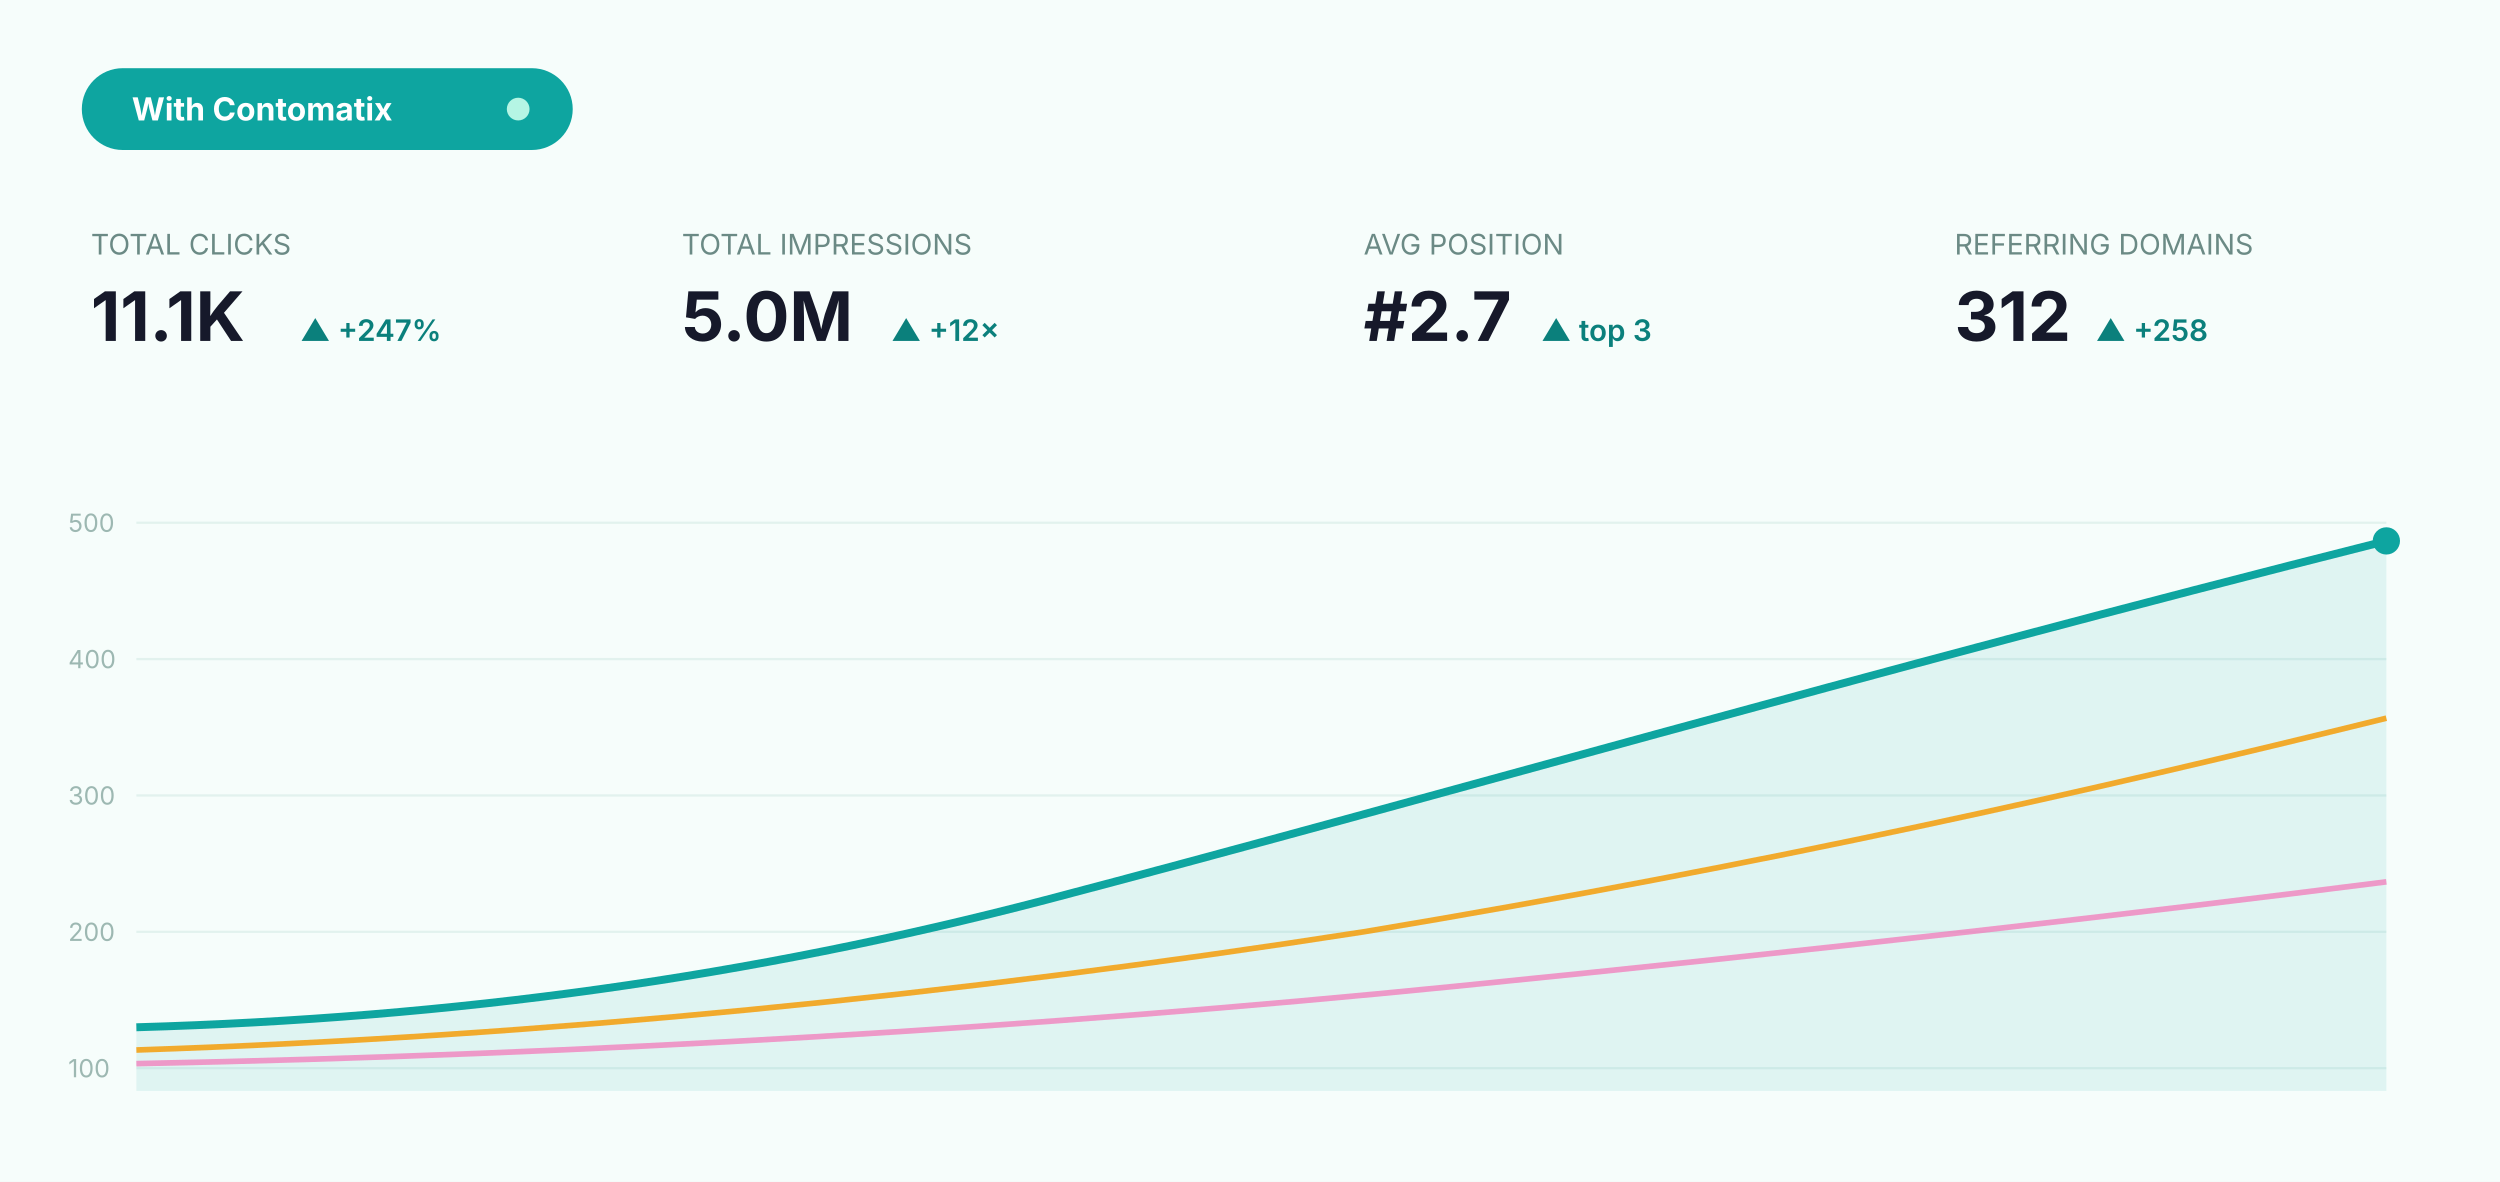
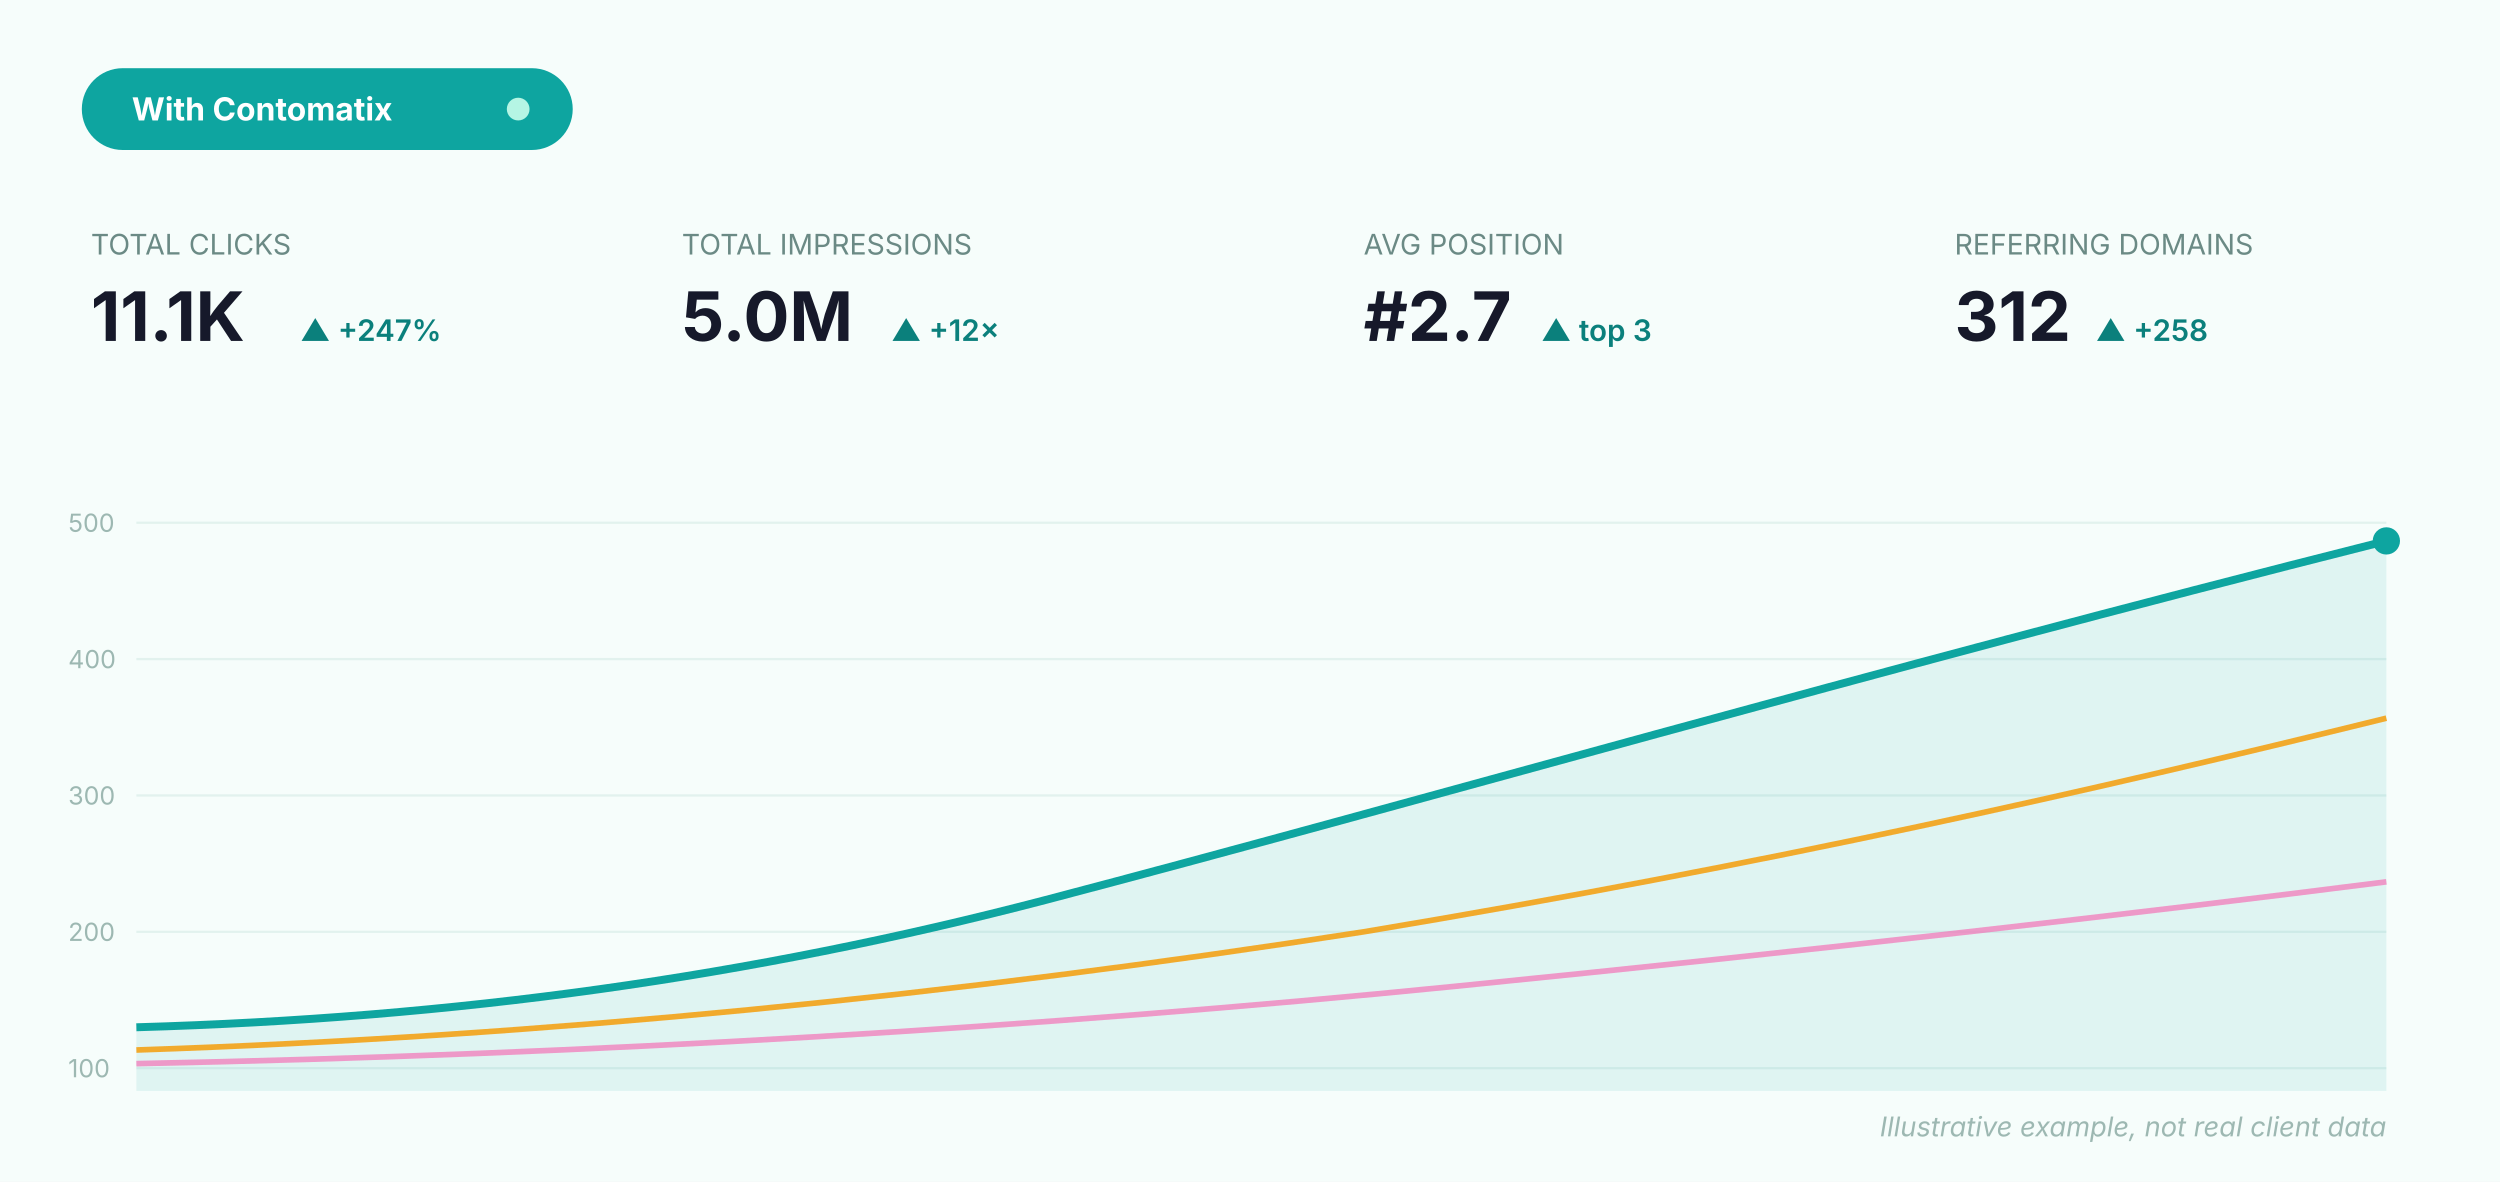
<svg xmlns="http://www.w3.org/2000/svg" viewBox="0 0 1100 520" font-family="Inter, -apple-system, sans-serif" preserveAspectRatio="xMidYMid slice">
  <rect width="1100" height="520" fill="#F6FDFB" />
  <rect x="36" y="30" width="216" height="36" rx="18" fill="#0EA5A0" />
  <text x="58" y="53" font-size="14" font-weight="700" fill="#FFFFFF">With Contomatix</text>
  <circle cx="228" cy="48" r="5" fill="#B5F5E4" />
  <g font-size="12.5" fill="#6B8A85">
    <text x="40" y="112">TOTAL CLICKS</text>
    <text x="300" y="112">TOTAL IMPRESSIONS</text>
    <text x="600" y="112">AVG POSITION</text>
    <text x="860" y="112">REFERRING DOMAINS</text>
  </g>
  <g font-size="30" font-weight="700" fill="#16192A">
    <text x="40" y="150">11.1K</text>
    <text x="300" y="150">5.0M</text>
    <text x="600" y="150">#2.7</text>
    <text x="860" y="150">312</text>
  </g>
  <g font-size="13" font-weight="600" fill="#0B807C">
    <text x="132" y="150">▲ +247%</text>
    <text x="392" y="150">▲ +12×</text>
    <text x="678" y="150">▲ top 3</text>
    <text x="922" y="150">▲ +258</text>
  </g>
  <g stroke="#E2F2EE" stroke-width="1">
    <line x1="60" y1="230" x2="1050" y2="230" />
    <line x1="60" y1="290" x2="1050" y2="290" />
    <line x1="60" y1="350" x2="1050" y2="350" />
    <line x1="60" y1="410" x2="1050" y2="410" />
    <line x1="60" y1="470" x2="1050" y2="470" />
  </g>
+   <text x="1050" y="500" font-size="12" fill="#9DB8B2" text-anchor="end" font-style="italic">Illustrative example, not real client data</text>
  <g font-size="11" fill="#9DB8B2">
    <text x="30" y="234">500</text>
    <text x="30" y="294">400</text>
    <text x="30" y="354">300</text>
    <text x="30" y="414">200</text>
    <text x="30" y="474">100</text>
  </g>
  <path d="M60 452 C 200 448, 330 430, 460 396 C 620 354, 820 296, 1050 238 L 1050 480 L 60 480 Z" fill="#0EA5A0" opacity="0.1" />
  <path d="M60 452 C 200 448, 330 430, 460 396 C 620 354, 820 296, 1050 238" fill="none" stroke="#0EA5A0" stroke-width="3.5" />
  <path d="M60 462 C 240 456, 420 438, 600 410 C 780 380, 920 348, 1050 316" fill="none" stroke="#F59E0B" stroke-width="2.5" opacity="0.85" />
  <path d="M60 468 C 260 464, 460 452, 640 434 C 800 418, 940 402, 1050 388" fill="none" stroke="#F472B6" stroke-width="2.5" opacity="0.7" />
  <circle cx="1050" cy="238" r="6" fill="#0EA5A0" />
</svg>
